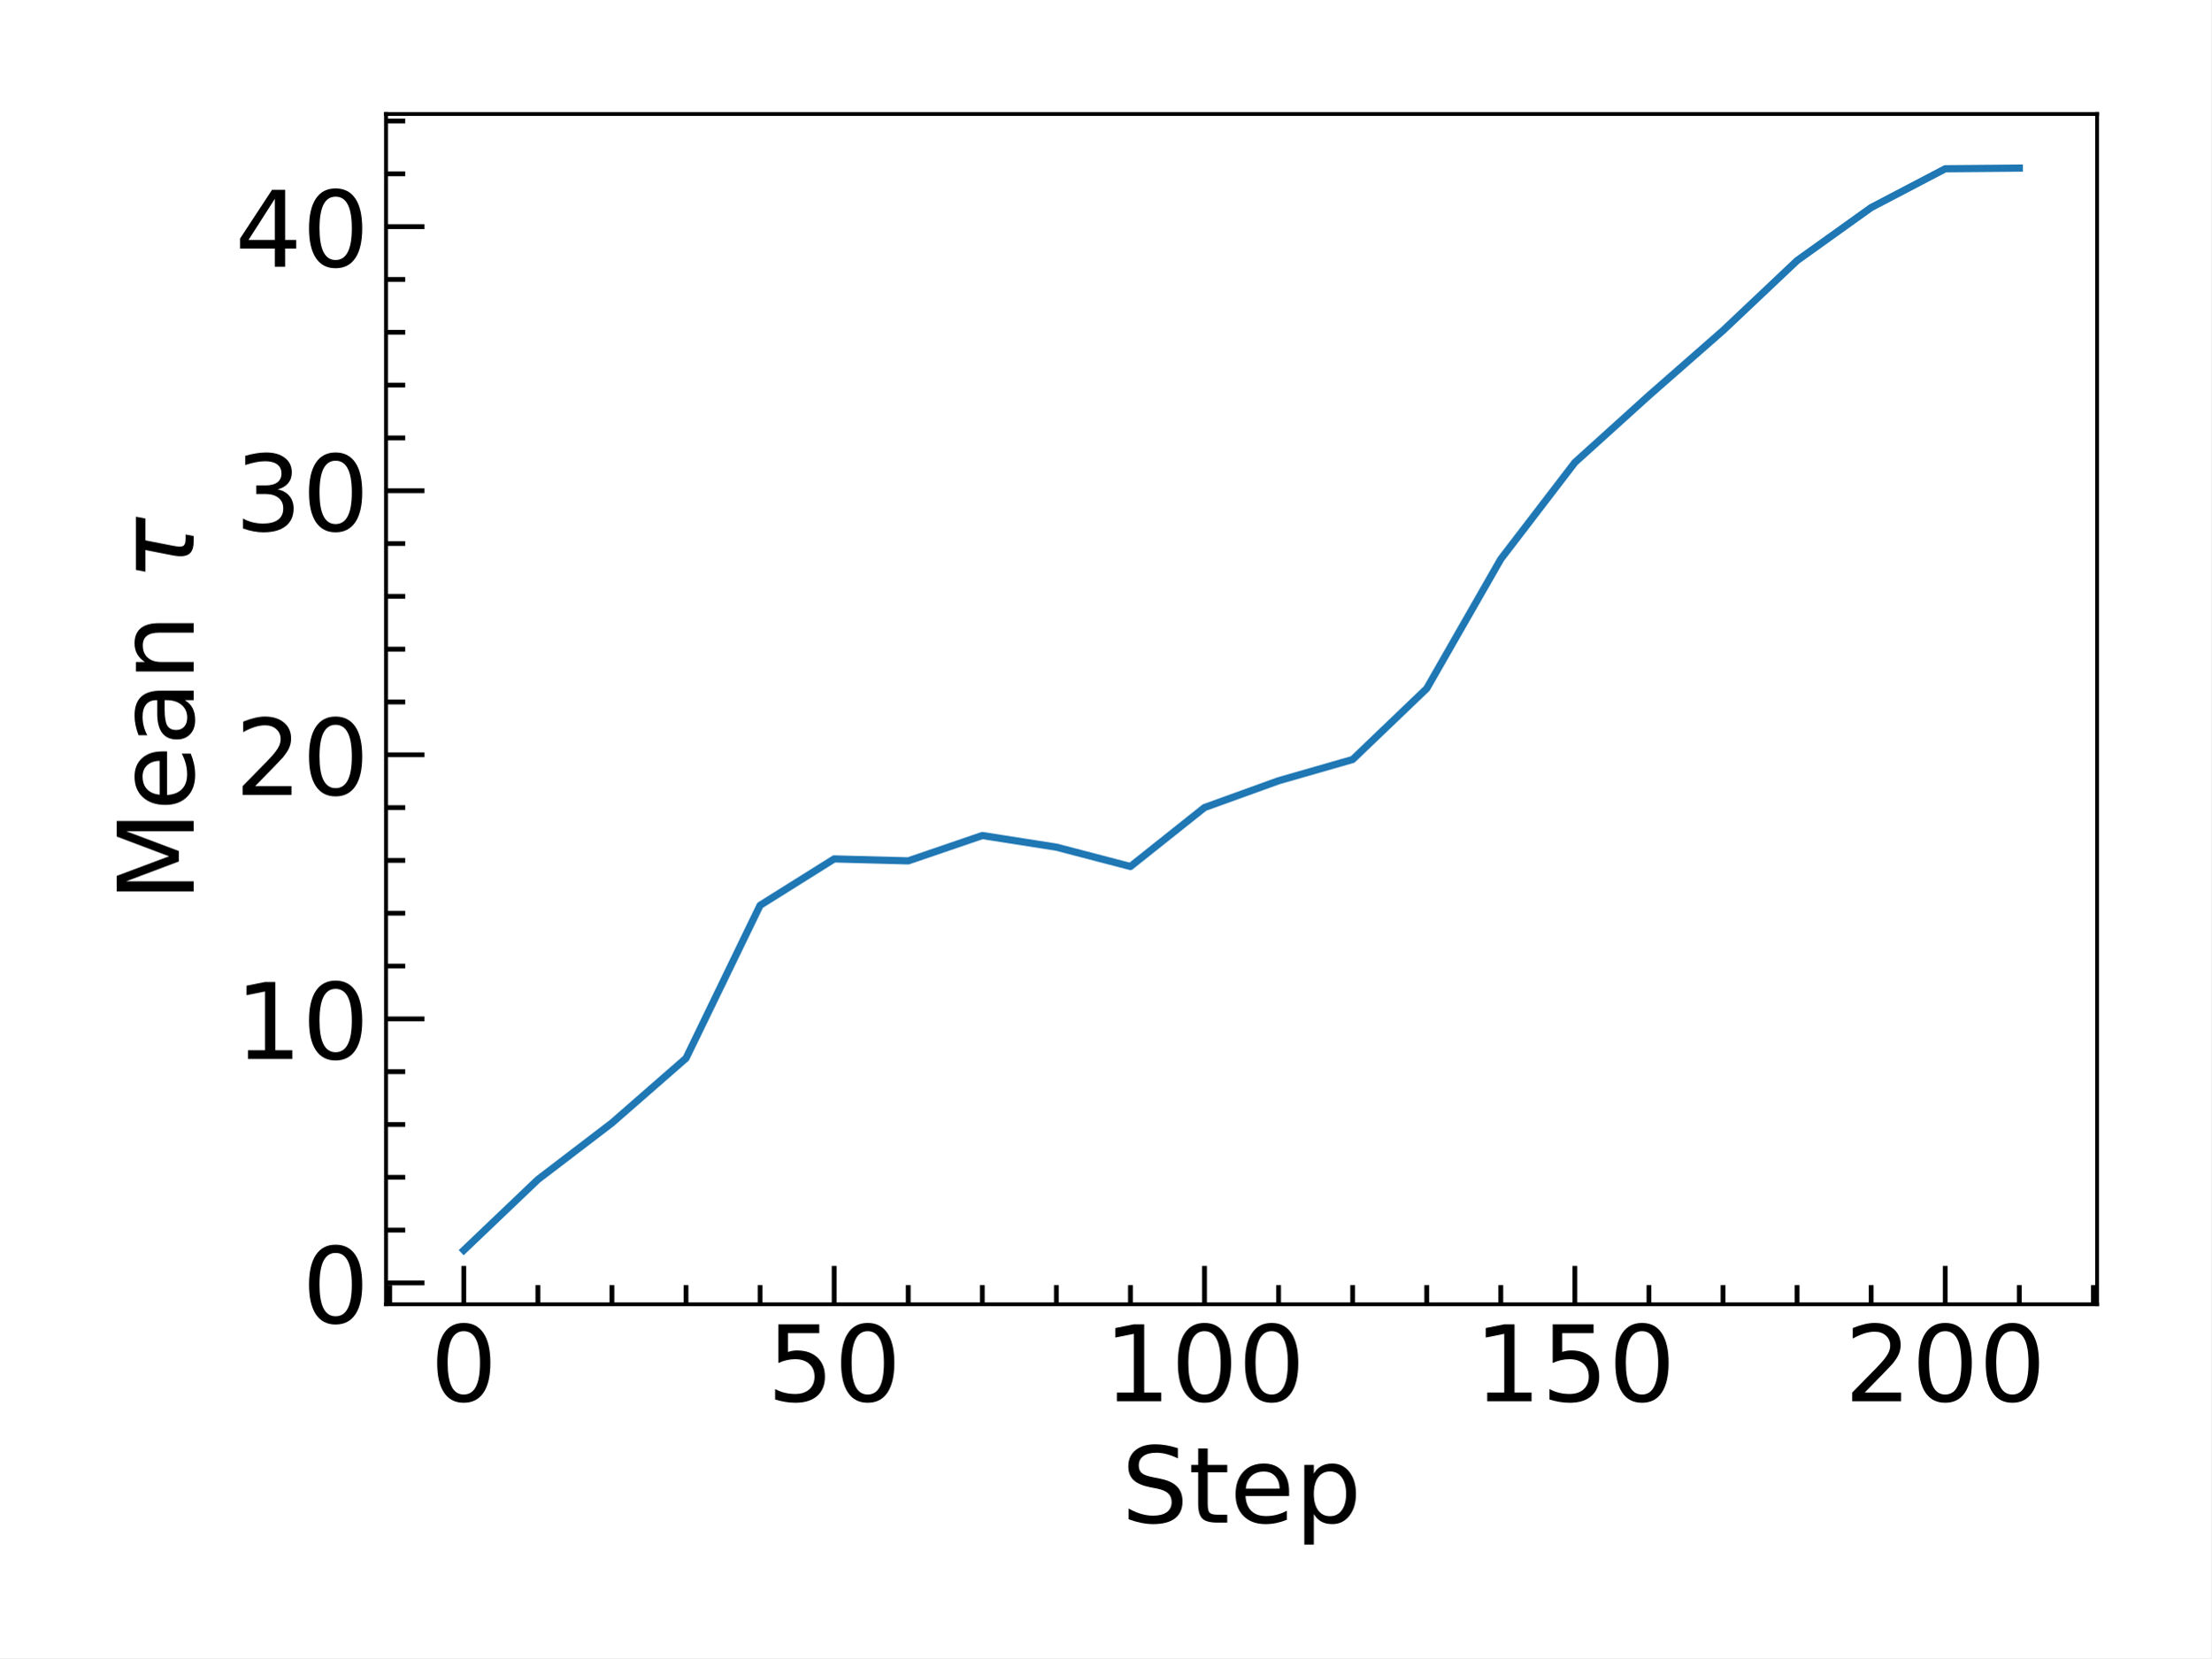
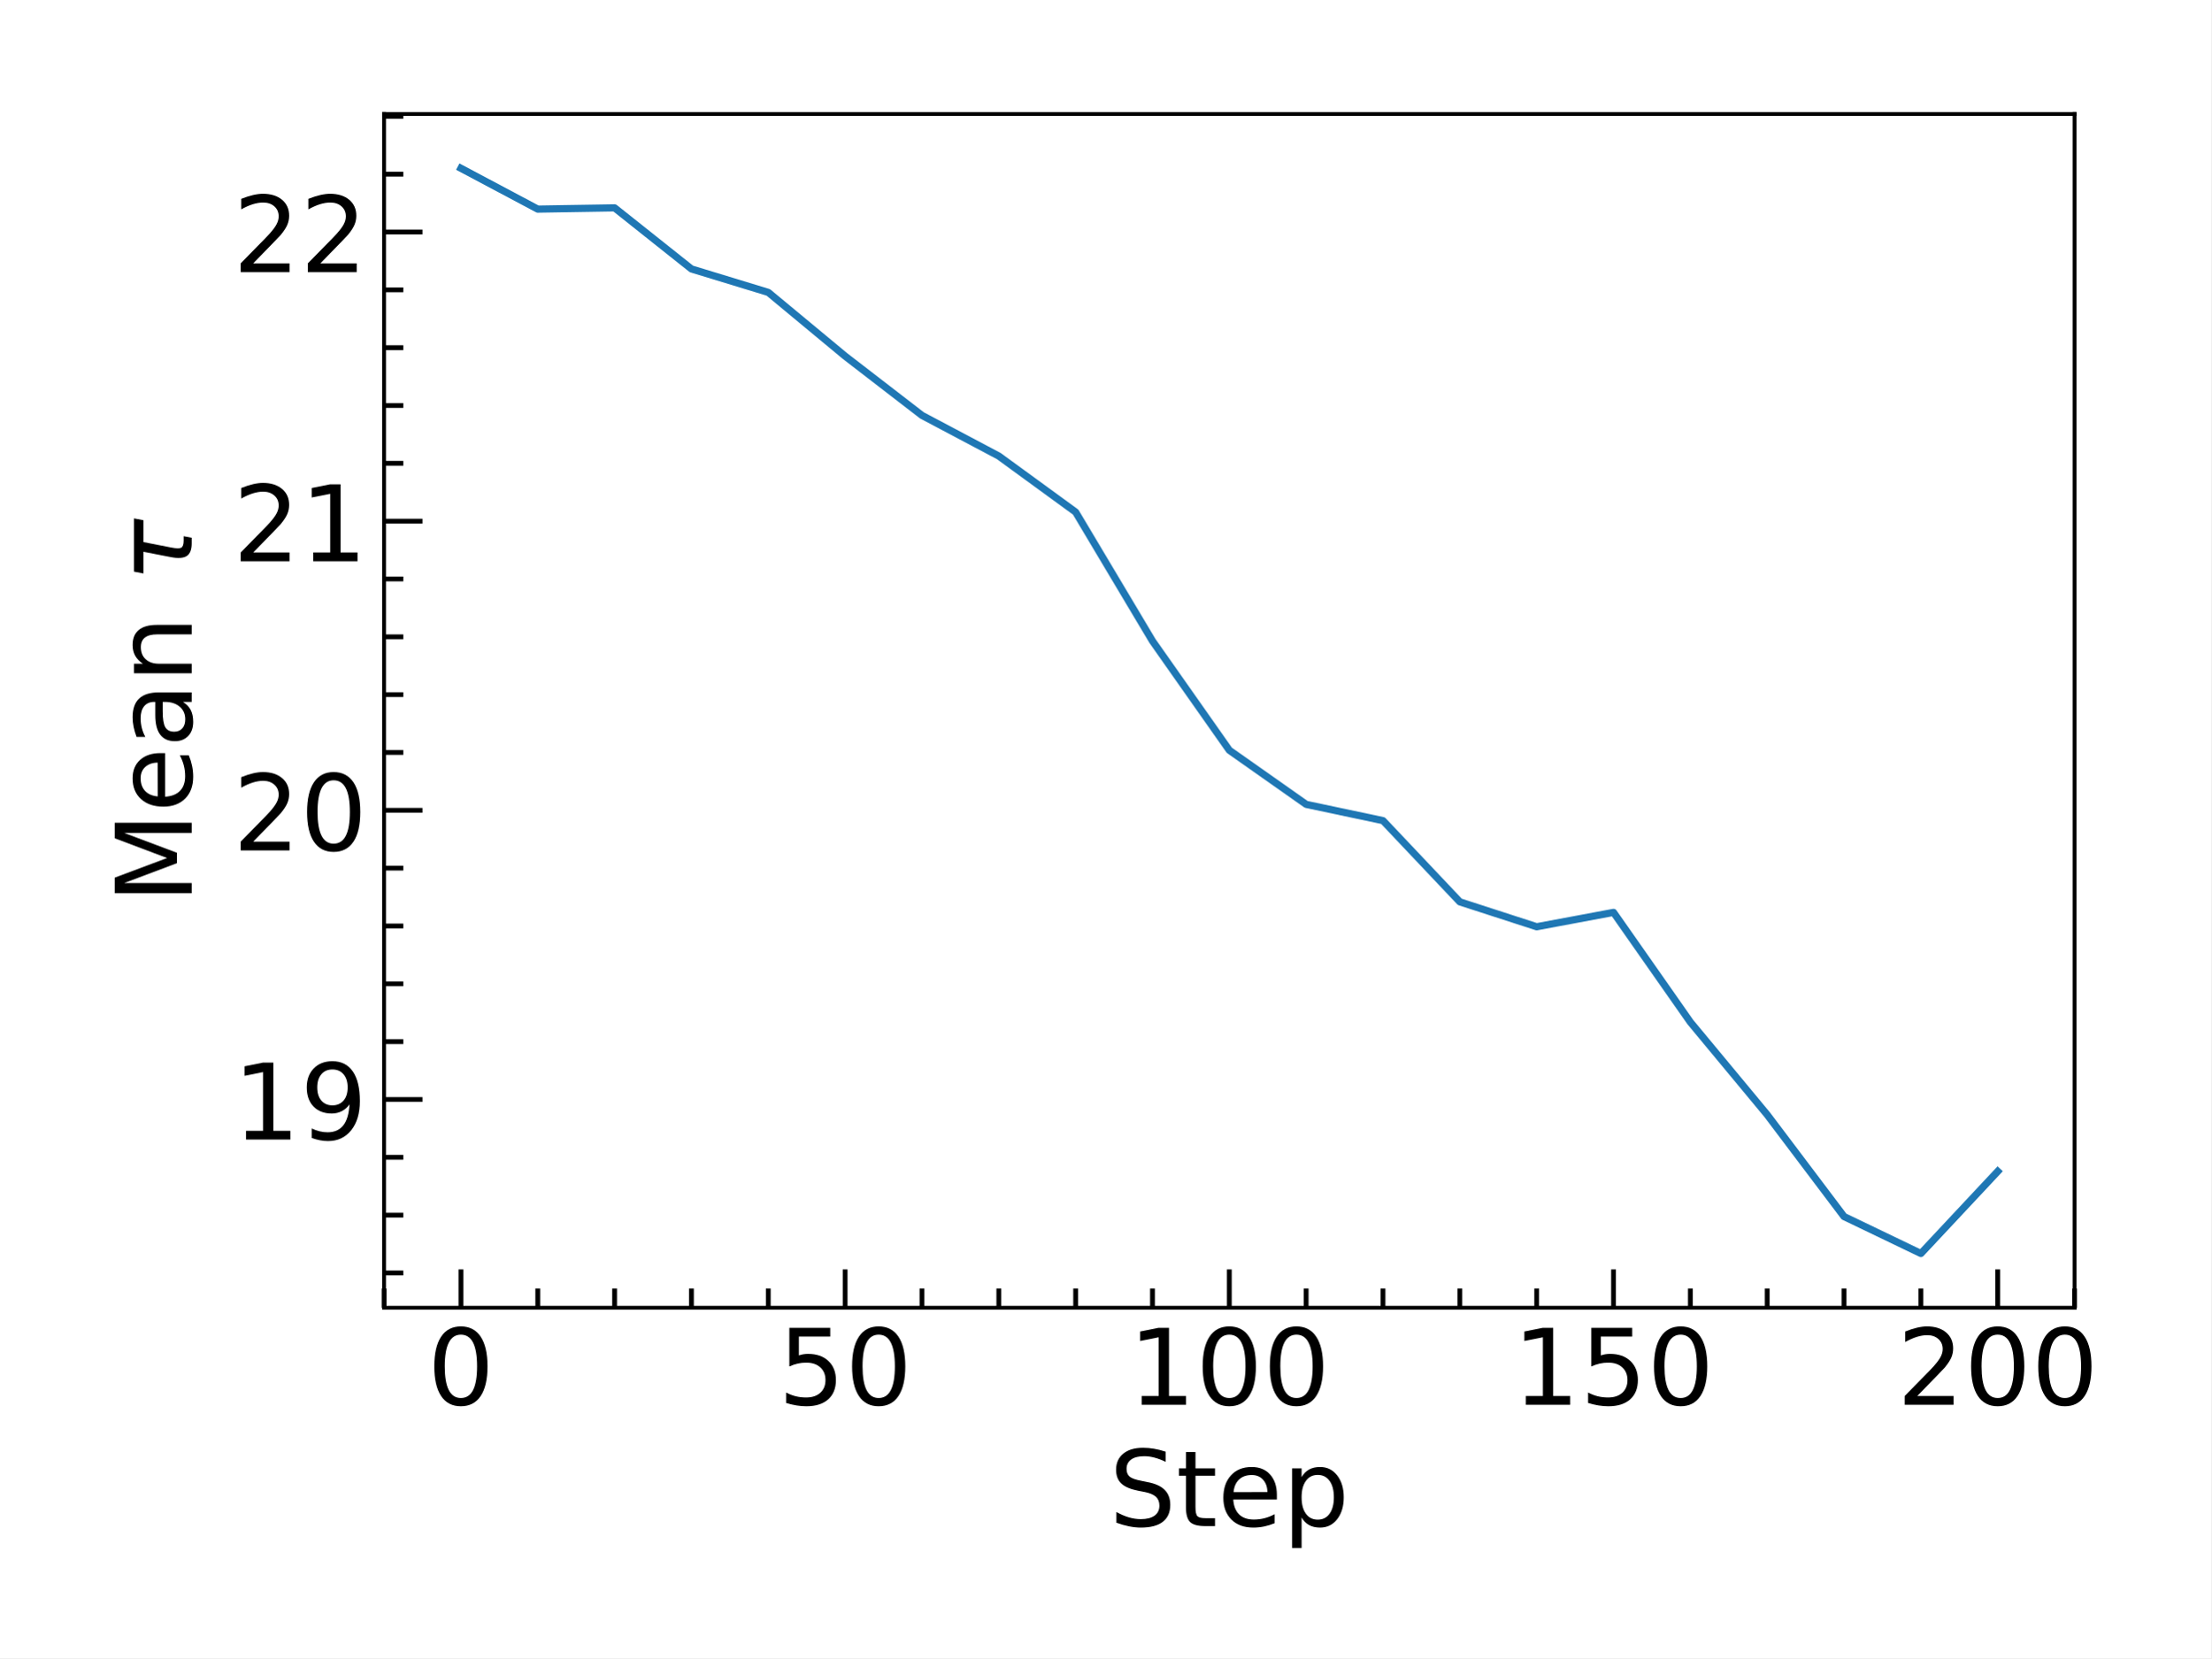
<svg xmlns="http://www.w3.org/2000/svg" xmlns:xlink="http://www.w3.org/1999/xlink" width="460.8pt" height="345.6pt" viewBox="0 0 460.8 345.6" version="1.1">
  <defs>
    <style type="text/css">*{stroke-linejoin: round; stroke-linecap: butt}</style>
  </defs>
  <g id="figure_1">
    <g id="patch_1">
      <path d="M 0 345.6  L 460.8 345.6  L 460.8 0  L 0 0  z " style="fill: #ffffff" />
    </g>
    <g id="axes_1">
      <g id="patch_2">
-         <path d="M 80.445 271.86  L 437.04 271.86  L 437.04 23.76  L 80.445 23.76  z " style="fill: #ffffff" />
+         <path d="M 80.04 272.58  L 432.348 272.58  L 432.348 23.76  L 80.04 23.76  z " style="fill: #ffffff" />
      </g>
      <g id="matplotlib.axis_1">
        <g id="xtick_1">
          <g id="line2d_1">
            <defs>
-               <path id="m6cddf3fe74" d="M 0 0  L 0 -8  " style="stroke: #000000" />
-             </defs>
-             <g>
-               <use xlink:href="#m6cddf3fe74" x="96.654" y="271.86" style="stroke: #000000" />
+               <path id="m331fd001e9" d="M 0 0  L 0 -8  " style="stroke: #000000" />
+             </defs>
+             <g>
+               <use xlink:href="#m331fd001e9" x="96.054" y="272.58" style="stroke: #000000" />
            </g>
          </g>
          <g id="text_1">
-             <g transform="translate(89.65511 292.0766) scale(0.22 -0.22)">
+             <g transform="translate(89.05524 292.7966) scale(0.22 -0.22)">
              <defs>
                <path id="DejaVuSans-30" d="M 2034 4250  Q 1547 4250 1301 3770  Q 1056 3291 1056 2328  Q 1056 1369 1301 889  Q 1547 409 2034 409  Q 2525 409 2770 889  Q 3016 1369 3016 2328  Q 3016 3291 2770 3770  Q 2525 4250 2034 4250  z M 2034 4750  Q 2819 4750 3233 4129  Q 3647 3509 3647 2328  Q 3647 1150 3233 529  Q 2819 -91 2034 -91  Q 1250 -91 836 529  Q 422 1150 422 2328  Q 422 3509 836 4129  Q 1250 4750 2034 4750  z " transform="scale(0.015625)" />
              </defs>
              <use xlink:href="#DejaVuSans-30" />
            </g>
          </g>
        </g>
        <g id="xtick_2">
          <g id="line2d_2">
            <g>
-               <use xlink:href="#m6cddf3fe74" x="173.839" y="271.86" style="stroke: #000000" />
+               <use xlink:href="#m331fd001e9" x="176.124" y="272.58" style="stroke: #000000" />
            </g>
          </g>
          <g id="text_2">
-             <g transform="translate(159.8414 292.0766) scale(0.22 -0.22)">
+             <g transform="translate(162.1264 292.7966) scale(0.22 -0.22)">
              <defs>
                <path id="DejaVuSans-35" d="M 691 4666  L 3169 4666  L 3169 4134  L 1269 4134  L 1269 2991  Q 1406 3038 1543 3061  Q 1681 3084 1819 3084  Q 2600 3084 3056 2656  Q 3513 2228 3513 1497  Q 3513 744 3044 326  Q 2575 -91 1722 -91  Q 1428 -91 1123 -41  Q 819 9 494 109  L 494 744  Q 775 591 1075 516  Q 1375 441 1709 441  Q 2250 441 2565 725  Q 2881 1009 2881 1497  Q 2881 1984 2565 2268  Q 2250 2553 1709 2553  Q 1456 2553 1204 2497  Q 953 2441 691 2322  L 691 4666  z " transform="scale(0.015625)" />
              </defs>
              <use xlink:href="#DejaVuSans-35" />
              <use xlink:href="#DejaVuSans-30" transform="translate(63.62305 0)" />
            </g>
          </g>
        </g>
        <g id="xtick_3">
          <g id="line2d_3">
            <g>
-               <use xlink:href="#m6cddf3fe74" x="251.024" y="271.86" style="stroke: #000000" />
+               <use xlink:href="#m331fd001e9" x="256.194" y="272.58" style="stroke: #000000" />
            </g>
          </g>
          <g id="text_3">
-             <g transform="translate(230.0277 292.0766) scale(0.22 -0.22)">
+             <g transform="translate(235.1976 292.7966) scale(0.22 -0.22)">
              <defs>
                <path id="DejaVuSans-31" d="M 794 531  L 1825 531  L 1825 4091  L 703 3866  L 703 4441  L 1819 4666  L 2450 4666  L 2450 531  L 3481 531  L 3481 0  L 794 0  L 794 531  z " transform="scale(0.015625)" />
              </defs>
              <use xlink:href="#DejaVuSans-31" />
              <use xlink:href="#DejaVuSans-30" transform="translate(63.62305 0)" />
              <use xlink:href="#DejaVuSans-30" transform="translate(127.2461 0)" />
            </g>
          </g>
        </g>
        <g id="xtick_4">
          <g id="line2d_4">
            <g>
-               <use xlink:href="#m6cddf3fe74" x="328.209" y="271.86" style="stroke: #000000" />
+               <use xlink:href="#m331fd001e9" x="336.264" y="272.58" style="stroke: #000000" />
            </g>
          </g>
          <g id="text_4">
-             <g transform="translate(307.2128 292.0766) scale(0.22 -0.22)">
+             <g transform="translate(315.2676 292.7966) scale(0.22 -0.22)">
              <use xlink:href="#DejaVuSans-31" />
              <use xlink:href="#DejaVuSans-35" transform="translate(63.62305 0)" />
              <use xlink:href="#DejaVuSans-30" transform="translate(127.2461 0)" />
            </g>
          </g>
        </g>
        <g id="xtick_5">
          <g id="line2d_5">
            <g>
-               <use xlink:href="#m6cddf3fe74" x="405.394" y="271.86" style="stroke: #000000" />
+               <use xlink:href="#m331fd001e9" x="416.334" y="272.58" style="stroke: #000000" />
            </g>
          </g>
          <g id="text_5">
-             <g transform="translate(384.3979 292.0766) scale(0.22 -0.22)">
+             <g transform="translate(395.3375 292.7966) scale(0.22 -0.22)">
              <defs>
                <path id="DejaVuSans-32" d="M 1228 531  L 3431 531  L 3431 0  L 469 0  L 469 531  Q 828 903 1448 1529  Q 2069 2156 2228 2338  Q 2531 2678 2651 2914  Q 2772 3150 2772 3378  Q 2772 3750 2511 3984  Q 2250 4219 1831 4219  Q 1534 4219 1204 4116  Q 875 4013 500 3803  L 500 4441  Q 881 4594 1212 4672  Q 1544 4750 1819 4750  Q 2544 4750 2975 4387  Q 3406 4025 3406 3419  Q 3406 3131 3298 2873  Q 3191 2616 2906 2266  Q 2828 2175 2409 1742  Q 1991 1309 1228 531  z " transform="scale(0.015625)" />
              </defs>
              <use xlink:href="#DejaVuSans-32" />
              <use xlink:href="#DejaVuSans-30" transform="translate(63.62305 0)" />
              <use xlink:href="#DejaVuSans-30" transform="translate(127.2461 0)" />
            </g>
          </g>
        </g>
        <g id="xtick_6">
          <g id="line2d_6">
            <defs>
-               <path id="mb59f4f43a2" d="M 0 0  L 0 -4  " style="stroke: #000000" />
-             </defs>
-             <g>
-               <use xlink:href="#mb59f4f43a2" x="81.217" y="271.86" style="stroke: #000000" />
+               <path id="m1509c2d6ef" d="M 0 0  L 0 -4  " style="stroke: #000000" />
+             </defs>
+             <g>
+               <use xlink:href="#m1509c2d6ef" x="80.04" y="272.58" style="stroke: #000000" />
            </g>
          </g>
        </g>
        <g id="xtick_7">
          <g id="line2d_7">
            <g>
-               <use xlink:href="#mb59f4f43a2" x="112.091" y="271.86" style="stroke: #000000" />
+               <use xlink:href="#m1509c2d6ef" x="112.068" y="272.58" style="stroke: #000000" />
            </g>
          </g>
        </g>
        <g id="xtick_8">
          <g id="line2d_8">
            <g>
-               <use xlink:href="#mb59f4f43a2" x="127.528" y="271.86" style="stroke: #000000" />
+               <use xlink:href="#m1509c2d6ef" x="128.082" y="272.58" style="stroke: #000000" />
            </g>
          </g>
        </g>
        <g id="xtick_9">
          <g id="line2d_9">
            <g>
-               <use xlink:href="#mb59f4f43a2" x="142.965" y="271.86" style="stroke: #000000" />
+               <use xlink:href="#m1509c2d6ef" x="144.096" y="272.58" style="stroke: #000000" />
            </g>
          </g>
        </g>
        <g id="xtick_10">
          <g id="line2d_10">
            <g>
-               <use xlink:href="#mb59f4f43a2" x="158.402" y="271.86" style="stroke: #000000" />
+               <use xlink:href="#m1509c2d6ef" x="160.11" y="272.58" style="stroke: #000000" />
            </g>
          </g>
        </g>
        <g id="xtick_11">
          <g id="line2d_11">
            <g>
-               <use xlink:href="#mb59f4f43a2" x="189.276" y="271.86" style="stroke: #000000" />
+               <use xlink:href="#m1509c2d6ef" x="192.138" y="272.58" style="stroke: #000000" />
            </g>
          </g>
        </g>
        <g id="xtick_12">
          <g id="line2d_12">
            <g>
-               <use xlink:href="#mb59f4f43a2" x="204.713" y="271.86" style="stroke: #000000" />
+               <use xlink:href="#m1509c2d6ef" x="208.152" y="272.58" style="stroke: #000000" />
            </g>
          </g>
        </g>
        <g id="xtick_13">
          <g id="line2d_13">
            <g>
-               <use xlink:href="#mb59f4f43a2" x="220.15" y="271.86" style="stroke: #000000" />
+               <use xlink:href="#m1509c2d6ef" x="224.166" y="272.58" style="stroke: #000000" />
            </g>
          </g>
        </g>
        <g id="xtick_14">
          <g id="line2d_14">
            <g>
-               <use xlink:href="#mb59f4f43a2" x="235.587" y="271.86" style="stroke: #000000" />
+               <use xlink:href="#m1509c2d6ef" x="240.18" y="272.58" style="stroke: #000000" />
            </g>
          </g>
        </g>
        <g id="xtick_15">
          <g id="line2d_15">
            <g>
-               <use xlink:href="#mb59f4f43a2" x="266.461" y="271.86" style="stroke: #000000" />
+               <use xlink:href="#m1509c2d6ef" x="272.208" y="272.58" style="stroke: #000000" />
            </g>
          </g>
        </g>
        <g id="xtick_16">
          <g id="line2d_16">
            <g>
-               <use xlink:href="#mb59f4f43a2" x="281.898" y="271.86" style="stroke: #000000" />
+               <use xlink:href="#m1509c2d6ef" x="288.222" y="272.58" style="stroke: #000000" />
            </g>
          </g>
        </g>
        <g id="xtick_17">
          <g id="line2d_17">
            <g>
-               <use xlink:href="#mb59f4f43a2" x="297.335" y="271.86" style="stroke: #000000" />
+               <use xlink:href="#m1509c2d6ef" x="304.236" y="272.58" style="stroke: #000000" />
            </g>
          </g>
        </g>
        <g id="xtick_18">
          <g id="line2d_18">
            <g>
-               <use xlink:href="#mb59f4f43a2" x="312.772" y="271.86" style="stroke: #000000" />
+               <use xlink:href="#m1509c2d6ef" x="320.25" y="272.58" style="stroke: #000000" />
            </g>
          </g>
        </g>
        <g id="xtick_19">
          <g id="line2d_19">
            <g>
-               <use xlink:href="#mb59f4f43a2" x="343.646" y="271.86" style="stroke: #000000" />
+               <use xlink:href="#m1509c2d6ef" x="352.278" y="272.58" style="stroke: #000000" />
            </g>
          </g>
        </g>
        <g id="xtick_20">
          <g id="line2d_20">
            <g>
-               <use xlink:href="#mb59f4f43a2" x="359.083" y="271.86" style="stroke: #000000" />
+               <use xlink:href="#m1509c2d6ef" x="368.292" y="272.58" style="stroke: #000000" />
            </g>
          </g>
        </g>
        <g id="xtick_21">
          <g id="line2d_21">
            <g>
-               <use xlink:href="#mb59f4f43a2" x="374.52" y="271.86" style="stroke: #000000" />
+               <use xlink:href="#m1509c2d6ef" x="384.306" y="272.58" style="stroke: #000000" />
            </g>
          </g>
        </g>
        <g id="xtick_22">
          <g id="line2d_22">
            <g>
-               <use xlink:href="#mb59f4f43a2" x="389.957" y="271.86" style="stroke: #000000" />
+               <use xlink:href="#m1509c2d6ef" x="400.32" y="272.58" style="stroke: #000000" />
            </g>
          </g>
        </g>
        <g id="xtick_23">
          <g id="line2d_23">
            <g>
-               <use xlink:href="#mb59f4f43a2" x="420.831" y="271.86" style="stroke: #000000" />
-             </g>
-           </g>
-         </g>
-         <g id="xtick_24">
-           <g id="line2d_24">
-             <g>
-               <use xlink:href="#mb59f4f43a2" x="436.268" y="271.86" style="stroke: #000000" />
+               <use xlink:href="#m1509c2d6ef" x="432.348" y="272.58" style="stroke: #000000" />
            </g>
          </g>
        </g>
        <g id="text_6">
-           <g transform="translate(233.6952 317.3684) scale(0.22 -0.22)">
+           <g transform="translate(231.1465 318.0884) scale(0.22 -0.22)">
            <defs>
              <path id="DejaVuSans-53" d="M 3425 4513  L 3425 3897  Q 3066 4069 2747 4153  Q 2428 4238 2131 4238  Q 1616 4238 1336 4038  Q 1056 3838 1056 3469  Q 1056 3159 1242 3001  Q 1428 2844 1947 2747  L 2328 2669  Q 3034 2534 3370 2195  Q 3706 1856 3706 1288  Q 3706 609 3251 259  Q 2797 -91 1919 -91  Q 1588 -91 1214 -16  Q 841 59 441 206  L 441 856  Q 825 641 1194 531  Q 1563 422 1919 422  Q 2459 422 2753 634  Q 3047 847 3047 1241  Q 3047 1584 2836 1778  Q 2625 1972 2144 2069  L 1759 2144  Q 1053 2284 737 2584  Q 422 2884 422 3419  Q 422 4038 858 4394  Q 1294 4750 2059 4750  Q 2388 4750 2728 4690  Q 3069 4631 3425 4513  z " transform="scale(0.015625)" />
              <path id="DejaVuSans-74" d="M 1172 4494  L 1172 3500  L 2356 3500  L 2356 3053  L 1172 3053  L 1172 1153  Q 1172 725 1289 603  Q 1406 481 1766 481  L 2356 481  L 2356 0  L 1766 0  Q 1100 0 847 248  Q 594 497 594 1153  L 594 3053  L 172 3053  L 172 3500  L 594 3500  L 594 4494  L 1172 4494  z " transform="scale(0.015625)" />
              <path id="DejaVuSans-65" d="M 3597 1894  L 3597 1613  L 953 1613  Q 991 1019 1311 708  Q 1631 397 2203 397  Q 2534 397 2845 478  Q 3156 559 3463 722  L 3463 178  Q 3153 47 2828 -22  Q 2503 -91 2169 -91  Q 1331 -91 842 396  Q 353 884 353 1716  Q 353 2575 817 3079  Q 1281 3584 2069 3584  Q 2775 3584 3186 3129  Q 3597 2675 3597 1894  z M 3022 2063  Q 3016 2534 2758 2815  Q 2500 3097 2075 3097  Q 1594 3097 1305 2825  Q 1016 2553 972 2059  L 3022 2063  z " transform="scale(0.015625)" />
              <path id="DejaVuSans-70" d="M 1159 525  L 1159 -1331  L 581 -1331  L 581 3500  L 1159 3500  L 1159 2969  Q 1341 3281 1617 3432  Q 1894 3584 2278 3584  Q 2916 3584 3314 3078  Q 3713 2572 3713 1747  Q 3713 922 3314 415  Q 2916 -91 2278 -91  Q 1894 -91 1617 61  Q 1341 213 1159 525  z M 3116 1747  Q 3116 2381 2855 2742  Q 2594 3103 2138 3103  Q 1681 3103 1420 2742  Q 1159 2381 1159 1747  Q 1159 1113 1420 752  Q 1681 391 2138 391  Q 2594 391 2855 752  Q 3116 1113 3116 1747  z " transform="scale(0.015625)" />
            </defs>
            <use xlink:href="#DejaVuSans-53" />
            <use xlink:href="#DejaVuSans-74" transform="translate(63.47656 0)" />
            <use xlink:href="#DejaVuSans-65" transform="translate(102.6855 0)" />
            <use xlink:href="#DejaVuSans-70" transform="translate(164.209 0)" />
          </g>
        </g>
      </g>
      <g id="matplotlib.axis_2">
        <g id="ytick_1">
+           <g id="line2d_24">
+             <defs>
+               <path id="m03ee46882b" d="M 0 0  L 8 0  " style="stroke: #000000" />
+             </defs>
+             <g>
+               <use xlink:href="#m03ee46882b" x="80.04" y="229.162" style="stroke: #000000" />
+             </g>
+           </g>
+           <g id="text_7">
+             <g transform="translate(48.545 237.5203) scale(0.22 -0.22)">
+               <defs>
+                 <path id="DejaVuSans-39" d="M 703 97  L 703 672  Q 941 559 1184 500  Q 1428 441 1663 441  Q 2288 441 2617 861  Q 2947 1281 2994 2138  Q 2813 1869 2534 1725  Q 2256 1581 1919 1581  Q 1219 1581 811 2004  Q 403 2428 403 3163  Q 403 3881 828 4315  Q 1253 4750 1959 4750  Q 2769 4750 3195 4129  Q 3622 3509 3622 2328  Q 3622 1225 3098 567  Q 2575 -91 1691 -91  Q 1453 -91 1209 -44  Q 966 3 703 97  z M 1959 2075  Q 2384 2075 2632 2365  Q 2881 2656 2881 3163  Q 2881 3666 2632 3958  Q 2384 4250 1959 4250  Q 1534 4250 1286 3958  Q 1038 3666 1038 3163  Q 1038 2656 1286 2365  Q 1534 2075 1959 2075  z " transform="scale(0.015625)" />
+               </defs>
+               <use xlink:href="#DejaVuSans-31" />
+               <use xlink:href="#DejaVuSans-39" transform="translate(63.62305 0)" />
+             </g>
+           </g>
+         </g>
+         <g id="ytick_2">
          <g id="line2d_25">
-             <defs>
-               <path id="m15df012d58" d="M 0 0  L 8 0  " style="stroke: #000000" />
-             </defs>
-             <g>
-               <use xlink:href="#m15df012d58" x="80.445" y="267.405" style="stroke: #000000" />
-             </g>
-           </g>
-           <g id="text_7">
-             <g transform="translate(62.9475 275.7638) scale(0.22 -0.22)">
-               <use xlink:href="#DejaVuSans-30" />
-             </g>
-           </g>
-         </g>
-         <g id="ytick_2">
-           <g id="line2d_26">
-             <g>
-               <use xlink:href="#m15df012d58" x="80.445" y="212.363" style="stroke: #000000" />
+             <g>
+               <use xlink:href="#m03ee46882b" x="80.04" y="168.892" style="stroke: #000000" />
            </g>
          </g>
          <g id="text_8">
-             <g transform="translate(48.95 220.7209) scale(0.22 -0.22)">
-               <use xlink:href="#DejaVuSans-31" />
-               <use xlink:href="#DejaVuSans-30" transform="translate(63.62305 0)" />
-             </g>
-           </g>
-         </g>
-         <g id="ytick_3">
-           <g id="line2d_27">
-             <g>
-               <use xlink:href="#m15df012d58" x="80.445" y="157.32" style="stroke: #000000" />
-             </g>
-           </g>
-           <g id="text_9">
-             <g transform="translate(48.95 165.6781) scale(0.22 -0.22)">
+             <g transform="translate(48.545 177.2507) scale(0.22 -0.22)">
              <use xlink:href="#DejaVuSans-32" />
              <use xlink:href="#DejaVuSans-30" transform="translate(63.62305 0)" />
            </g>
          </g>
        </g>
+         <g id="ytick_3">
+           <g id="line2d_26">
+             <g>
+               <use xlink:href="#m03ee46882b" x="80.04" y="108.623" style="stroke: #000000" />
+             </g>
+           </g>
+           <g id="text_9">
+             <g transform="translate(48.545 116.9811) scale(0.22 -0.22)">
+               <use xlink:href="#DejaVuSans-32" />
+               <use xlink:href="#DejaVuSans-31" transform="translate(63.62305 0)" />
+             </g>
+           </g>
+         </g>
        <g id="ytick_4">
+           <g id="line2d_27">
+             <g>
+               <use xlink:href="#m03ee46882b" x="80.04" y="48.353" style="stroke: #000000" />
+             </g>
+           </g>
+           <g id="text_10">
+             <g transform="translate(48.545 56.71149) scale(0.22 -0.22)">
+               <use xlink:href="#DejaVuSans-32" />
+               <use xlink:href="#DejaVuSans-32" transform="translate(63.62305 0)" />
+             </g>
+           </g>
+         </g>
+         <g id="ytick_5">
          <g id="line2d_28">
-             <g>
-               <use xlink:href="#m15df012d58" x="80.445" y="102.277" style="stroke: #000000" />
-             </g>
-           </g>
-           <g id="text_10">
-             <g transform="translate(48.95 110.6353) scale(0.22 -0.22)">
-               <defs>
-                 <path id="DejaVuSans-33" d="M 2597 2516  Q 3050 2419 3304 2112  Q 3559 1806 3559 1356  Q 3559 666 3084 287  Q 2609 -91 1734 -91  Q 1441 -91 1130 -33  Q 819 25 488 141  L 488 750  Q 750 597 1062 519  Q 1375 441 1716 441  Q 2309 441 2620 675  Q 2931 909 2931 1356  Q 2931 1769 2642 2001  Q 2353 2234 1838 2234  L 1294 2234  L 1294 2753  L 1863 2753  Q 2328 2753 2575 2939  Q 2822 3125 2822 3475  Q 2822 3834 2567 4026  Q 2313 4219 1838 4219  Q 1578 4219 1281 4162  Q 984 4106 628 3988  L 628 4550  Q 988 4650 1302 4700  Q 1616 4750 1894 4750  Q 2613 4750 3031 4423  Q 3450 4097 3450 3541  Q 3450 3153 3228 2886  Q 3006 2619 2597 2516  z " transform="scale(0.015625)" />
-               </defs>
-               <use xlink:href="#DejaVuSans-33" />
-               <use xlink:href="#DejaVuSans-30" transform="translate(63.62305 0)" />
-             </g>
-           </g>
-         </g>
-         <g id="ytick_5">
+             <defs>
+               <path id="m2658a7fc63" d="M 0 0  L 4 0  " style="stroke: #000000" />
+             </defs>
+             <g>
+               <use xlink:href="#m2658a7fc63" x="80.04" y="265.324" style="stroke: #000000" />
+             </g>
+           </g>
+         </g>
+         <g id="ytick_6">
          <g id="line2d_29">
            <g>
-               <use xlink:href="#m15df012d58" x="80.445" y="47.234" style="stroke: #000000" />
-             </g>
-           </g>
-           <g id="text_11">
-             <g transform="translate(48.95 55.59246) scale(0.22 -0.22)">
-               <defs>
-                 <path id="DejaVuSans-34" d="M 2419 4116  L 825 1625  L 2419 1625  L 2419 4116  z M 2253 4666  L 3047 4666  L 3047 1625  L 3713 1625  L 3713 1100  L 3047 1100  L 3047 0  L 2419 0  L 2419 1100  L 313 1100  L 313 1709  L 2253 4666  z " transform="scale(0.015625)" />
-               </defs>
-               <use xlink:href="#DejaVuSans-34" />
-               <use xlink:href="#DejaVuSans-30" transform="translate(63.62305 0)" />
-             </g>
-           </g>
-         </g>
-         <g id="ytick_6">
+               <use xlink:href="#m2658a7fc63" x="80.04" y="253.27" style="stroke: #000000" />
+             </g>
+           </g>
+         </g>
+         <g id="ytick_7">
          <g id="line2d_30">
-             <defs>
-               <path id="me1b03ffc52" d="M 0 0  L 4 0  " style="stroke: #000000" />
-             </defs>
-             <g>
-               <use xlink:href="#me1b03ffc52" x="80.445" y="256.397" style="stroke: #000000" />
-             </g>
-           </g>
-         </g>
-         <g id="ytick_7">
+             <g>
+               <use xlink:href="#m2658a7fc63" x="80.04" y="241.216" style="stroke: #000000" />
+             </g>
+           </g>
+         </g>
+         <g id="ytick_8">
          <g id="line2d_31">
            <g>
-               <use xlink:href="#me1b03ffc52" x="80.445" y="245.388" style="stroke: #000000" />
-             </g>
-           </g>
-         </g>
-         <g id="ytick_8">
+               <use xlink:href="#m2658a7fc63" x="80.04" y="217.108" style="stroke: #000000" />
+             </g>
+           </g>
+         </g>
+         <g id="ytick_9">
          <g id="line2d_32">
            <g>
-               <use xlink:href="#me1b03ffc52" x="80.445" y="234.38" style="stroke: #000000" />
-             </g>
-           </g>
-         </g>
-         <g id="ytick_9">
+               <use xlink:href="#m2658a7fc63" x="80.04" y="205.054" style="stroke: #000000" />
+             </g>
+           </g>
+         </g>
+         <g id="ytick_10">
          <g id="line2d_33">
            <g>
-               <use xlink:href="#me1b03ffc52" x="80.445" y="223.371" style="stroke: #000000" />
-             </g>
-           </g>
-         </g>
-         <g id="ytick_10">
+               <use xlink:href="#m2658a7fc63" x="80.04" y="193" style="stroke: #000000" />
+             </g>
+           </g>
+         </g>
+         <g id="ytick_11">
          <g id="line2d_34">
            <g>
-               <use xlink:href="#me1b03ffc52" x="80.445" y="201.354" style="stroke: #000000" />
-             </g>
-           </g>
-         </g>
-         <g id="ytick_11">
+               <use xlink:href="#m2658a7fc63" x="80.04" y="180.946" style="stroke: #000000" />
+             </g>
+           </g>
+         </g>
+         <g id="ytick_12">
          <g id="line2d_35">
            <g>
-               <use xlink:href="#me1b03ffc52" x="80.445" y="190.346" style="stroke: #000000" />
-             </g>
-           </g>
-         </g>
-         <g id="ytick_12">
+               <use xlink:href="#m2658a7fc63" x="80.04" y="156.838" style="stroke: #000000" />
+             </g>
+           </g>
+         </g>
+         <g id="ytick_13">
          <g id="line2d_36">
            <g>
-               <use xlink:href="#me1b03ffc52" x="80.445" y="179.337" style="stroke: #000000" />
-             </g>
-           </g>
-         </g>
-         <g id="ytick_13">
+               <use xlink:href="#m2658a7fc63" x="80.04" y="144.785" style="stroke: #000000" />
+             </g>
+           </g>
+         </g>
+         <g id="ytick_14">
          <g id="line2d_37">
            <g>
-               <use xlink:href="#me1b03ffc52" x="80.445" y="168.328" style="stroke: #000000" />
-             </g>
-           </g>
-         </g>
-         <g id="ytick_14">
+               <use xlink:href="#m2658a7fc63" x="80.04" y="132.731" style="stroke: #000000" />
+             </g>
+           </g>
+         </g>
+         <g id="ytick_15">
          <g id="line2d_38">
            <g>
-               <use xlink:href="#me1b03ffc52" x="80.445" y="146.311" style="stroke: #000000" />
-             </g>
-           </g>
-         </g>
-         <g id="ytick_15">
+               <use xlink:href="#m2658a7fc63" x="80.04" y="120.677" style="stroke: #000000" />
+             </g>
+           </g>
+         </g>
+         <g id="ytick_16">
          <g id="line2d_39">
            <g>
-               <use xlink:href="#me1b03ffc52" x="80.445" y="135.303" style="stroke: #000000" />
-             </g>
-           </g>
-         </g>
-         <g id="ytick_16">
+               <use xlink:href="#m2658a7fc63" x="80.04" y="96.569" style="stroke: #000000" />
+             </g>
+           </g>
+         </g>
+         <g id="ytick_17">
          <g id="line2d_40">
            <g>
-               <use xlink:href="#me1b03ffc52" x="80.445" y="124.294" style="stroke: #000000" />
-             </g>
-           </g>
-         </g>
-         <g id="ytick_17">
+               <use xlink:href="#m2658a7fc63" x="80.04" y="84.515" style="stroke: #000000" />
+             </g>
+           </g>
+         </g>
+         <g id="ytick_18">
          <g id="line2d_41">
            <g>
-               <use xlink:href="#me1b03ffc52" x="80.445" y="113.286" style="stroke: #000000" />
-             </g>
-           </g>
-         </g>
-         <g id="ytick_18">
+               <use xlink:href="#m2658a7fc63" x="80.04" y="72.461" style="stroke: #000000" />
+             </g>
+           </g>
+         </g>
+         <g id="ytick_19">
          <g id="line2d_42">
            <g>
-               <use xlink:href="#me1b03ffc52" x="80.445" y="91.268" style="stroke: #000000" />
-             </g>
-           </g>
-         </g>
-         <g id="ytick_19">
+               <use xlink:href="#m2658a7fc63" x="80.04" y="60.407" style="stroke: #000000" />
+             </g>
+           </g>
+         </g>
+         <g id="ytick_20">
          <g id="line2d_43">
            <g>
-               <use xlink:href="#me1b03ffc52" x="80.445" y="80.26" style="stroke: #000000" />
-             </g>
-           </g>
-         </g>
-         <g id="ytick_20">
+               <use xlink:href="#m2658a7fc63" x="80.04" y="36.299" style="stroke: #000000" />
+             </g>
+           </g>
+         </g>
+         <g id="ytick_21">
          <g id="line2d_44">
            <g>
-               <use xlink:href="#me1b03ffc52" x="80.445" y="69.251" style="stroke: #000000" />
-             </g>
-           </g>
-         </g>
-         <g id="ytick_21">
-           <g id="line2d_45">
-             <g>
-               <use xlink:href="#me1b03ffc52" x="80.445" y="58.243" style="stroke: #000000" />
-             </g>
-           </g>
-         </g>
-         <g id="ytick_22">
-           <g id="line2d_46">
-             <g>
-               <use xlink:href="#me1b03ffc52" x="80.445" y="36.226" style="stroke: #000000" />
-             </g>
-           </g>
-         </g>
-         <g id="ytick_23">
-           <g id="line2d_47">
-             <g>
-               <use xlink:href="#me1b03ffc52" x="80.445" y="25.217" style="stroke: #000000" />
-             </g>
-           </g>
-         </g>
-         <g id="text_12">
-           <g transform="translate(40.37469 187.96) rotate(-90) scale(0.22 -0.22)">
+               <use xlink:href="#m2658a7fc63" x="80.04" y="24.245" style="stroke: #000000" />
+             </g>
+           </g>
+         </g>
+         <g id="text_11">
+           <g transform="translate(39.96969 188.32) rotate(-90) scale(0.22 -0.22)">
            <defs>
              <path id="DejaVuSans-4d" d="M 628 4666  L 1569 4666  L 2759 1491  L 3956 4666  L 4897 4666  L 4897 0  L 4281 0  L 4281 4097  L 3078 897  L 2444 897  L 1241 4097  L 1241 0  L 628 0  L 628 4666  z " transform="scale(0.015625)" />
              <path id="DejaVuSans-61" d="M 2194 1759  Q 1497 1759 1228 1600  Q 959 1441 959 1056  Q 959 750 1161 570  Q 1363 391 1709 391  Q 2188 391 2477 730  Q 2766 1069 2766 1631  L 2766 1759  L 2194 1759  z M 3341 1997  L 3341 0  L 2766 0  L 2766 531  Q 2569 213 2275 61  Q 1981 -91 1556 -91  Q 1019 -91 701 211  Q 384 513 384 1019  Q 384 1609 779 1909  Q 1175 2209 1959 2209  L 2766 2209  L 2766 2266  Q 2766 2663 2505 2880  Q 2244 3097 1772 3097  Q 1472 3097 1187 3025  Q 903 2953 641 2809  L 641 3341  Q 956 3463 1253 3523  Q 1550 3584 1831 3584  Q 2591 3584 2966 3190  Q 3341 2797 3341 1997  z " transform="scale(0.015625)" />
              <path id="DejaVuSans-6e" d="M 3513 2113  L 3513 0  L 2938 0  L 2938 2094  Q 2938 2591 2744 2837  Q 2550 3084 2163 3084  Q 1697 3084 1428 2787  Q 1159 2491 1159 1978  L 1159 0  L 581 0  L 581 3500  L 1159 3500  L 1159 2956  Q 1366 3272 1645 3428  Q 1925 3584 2291 3584  Q 2894 3584 3203 3211  Q 3513 2838 3513 2113  z " transform="scale(0.015625)" />
              <path id="DejaVuSans-20" transform="scale(0.015625)" />
              <path id="DejaVuSans-Oblique-3c4" d="M 2103 638  Q 2188 488 2525 488  L 2800 488  L 2706 0  L 2363 0  Q 1800 0 1600 300  Q 1403 606 1534 1269  L 1856 2925  L 541 2925  L 653 3500  L 3881 3500  L 3769 2925  L 2444 2925  L 2113 1234  Q 2025 781 2103 638  z " transform="scale(0.015625)" />
            </defs>
            <use xlink:href="#DejaVuSans-4d" transform="translate(0 0.09375)" />
            <use xlink:href="#DejaVuSans-65" transform="translate(86.2793 0.09375)" />
            <use xlink:href="#DejaVuSans-61" transform="translate(147.8027 0.09375)" />
            <use xlink:href="#DejaVuSans-6e" transform="translate(209.082 0.09375)" />
            <use xlink:href="#DejaVuSans-20" transform="translate(272.4609 0.09375)" />
            <use xlink:href="#DejaVuSans-Oblique-3c4" transform="translate(304.248 0.09375)" />
          </g>
        </g>
      </g>
-       <g id="line2d_48">
-         <path d="M 96.654 260.583  L 112.091 245.858  L 127.528 234.06  L 142.965 220.573  L 158.402 188.699  L 173.839 179.025  L 189.276 179.432  L 204.713 174.149  L 220.15 176.573  L 235.587 180.605  L 251.024 168.313  L 266.461 162.732  L 281.898 158.3  L 297.335 143.507  L 312.772 116.532  L 328.209 96.391  L 343.646 82.434  L 359.083 68.899  L 374.52 54.309  L 389.957 43.258  L 405.394 35.173  L 420.831 35.037  " clip-path="url(#p48dfcd2a6b)" style="fill: none; stroke: #1f77b4; stroke-width: 1.5; stroke-linecap: square" />
+       <g id="line2d_45">
+         <path d="M 96.054 35.07  L 112.068 43.583  L 128.082 43.319  L 144.096 56.053  L 160.11 60.941  L 176.124 74.227  L 192.138 86.576  L 208.152 95.058  L 224.166 106.731  L 240.18 133.6  L 256.194 156.377  L 272.208 167.653  L 288.222 171.045  L 304.236 187.975  L 320.25 193.162  L 336.264 190.171  L 352.278 213.04  L 368.292 232.344  L 384.306 253.571  L 400.32 261.27  L 416.334 244.155  " clip-path="url(#p7fececd310)" style="fill: none; stroke: #1f77b4; stroke-width: 1.5; stroke-linecap: square" />
      </g>
      <g id="patch_3">
-         <path d="M 80.445 271.86  L 80.445 23.76  " style="fill: none; stroke: #000000; stroke-width: 0.8; stroke-linejoin: miter; stroke-linecap: square" />
+         <path d="M 80.04 272.58  L 80.04 23.76  " style="fill: none; stroke: #000000; stroke-width: 0.8; stroke-linejoin: miter; stroke-linecap: square" />
      </g>
      <g id="patch_4">
-         <path d="M 437.04 271.86  L 437.04 23.76  " style="fill: none; stroke: #000000; stroke-width: 0.8; stroke-linejoin: miter; stroke-linecap: square" />
+         <path d="M 432.348 272.58  L 432.348 23.76  " style="fill: none; stroke: #000000; stroke-width: 0.8; stroke-linejoin: miter; stroke-linecap: square" />
      </g>
      <g id="patch_5">
-         <path d="M 80.445 271.86  L 437.04 271.86  " style="fill: none; stroke: #000000; stroke-width: 0.8; stroke-linejoin: miter; stroke-linecap: square" />
+         <path d="M 80.04 272.58  L 432.348 272.58  " style="fill: none; stroke: #000000; stroke-width: 0.8; stroke-linejoin: miter; stroke-linecap: square" />
      </g>
      <g id="patch_6">
-         <path d="M 80.445 23.76  L 437.04 23.76  " style="fill: none; stroke: #000000; stroke-width: 0.8; stroke-linejoin: miter; stroke-linecap: square" />
+         <path d="M 80.04 23.76  L 432.348 23.76  " style="fill: none; stroke: #000000; stroke-width: 0.8; stroke-linejoin: miter; stroke-linecap: square" />
      </g>
    </g>
  </g>
  <defs>
-     <clipPath id="p48dfcd2a6b">
-       <rect x="80.445" y="23.76" width="356.595" height="248.1" />
+     <clipPath id="p7fececd310">
+       <rect x="80.04" y="23.76" width="352.308" height="248.82" />
    </clipPath>
  </defs>
</svg>
